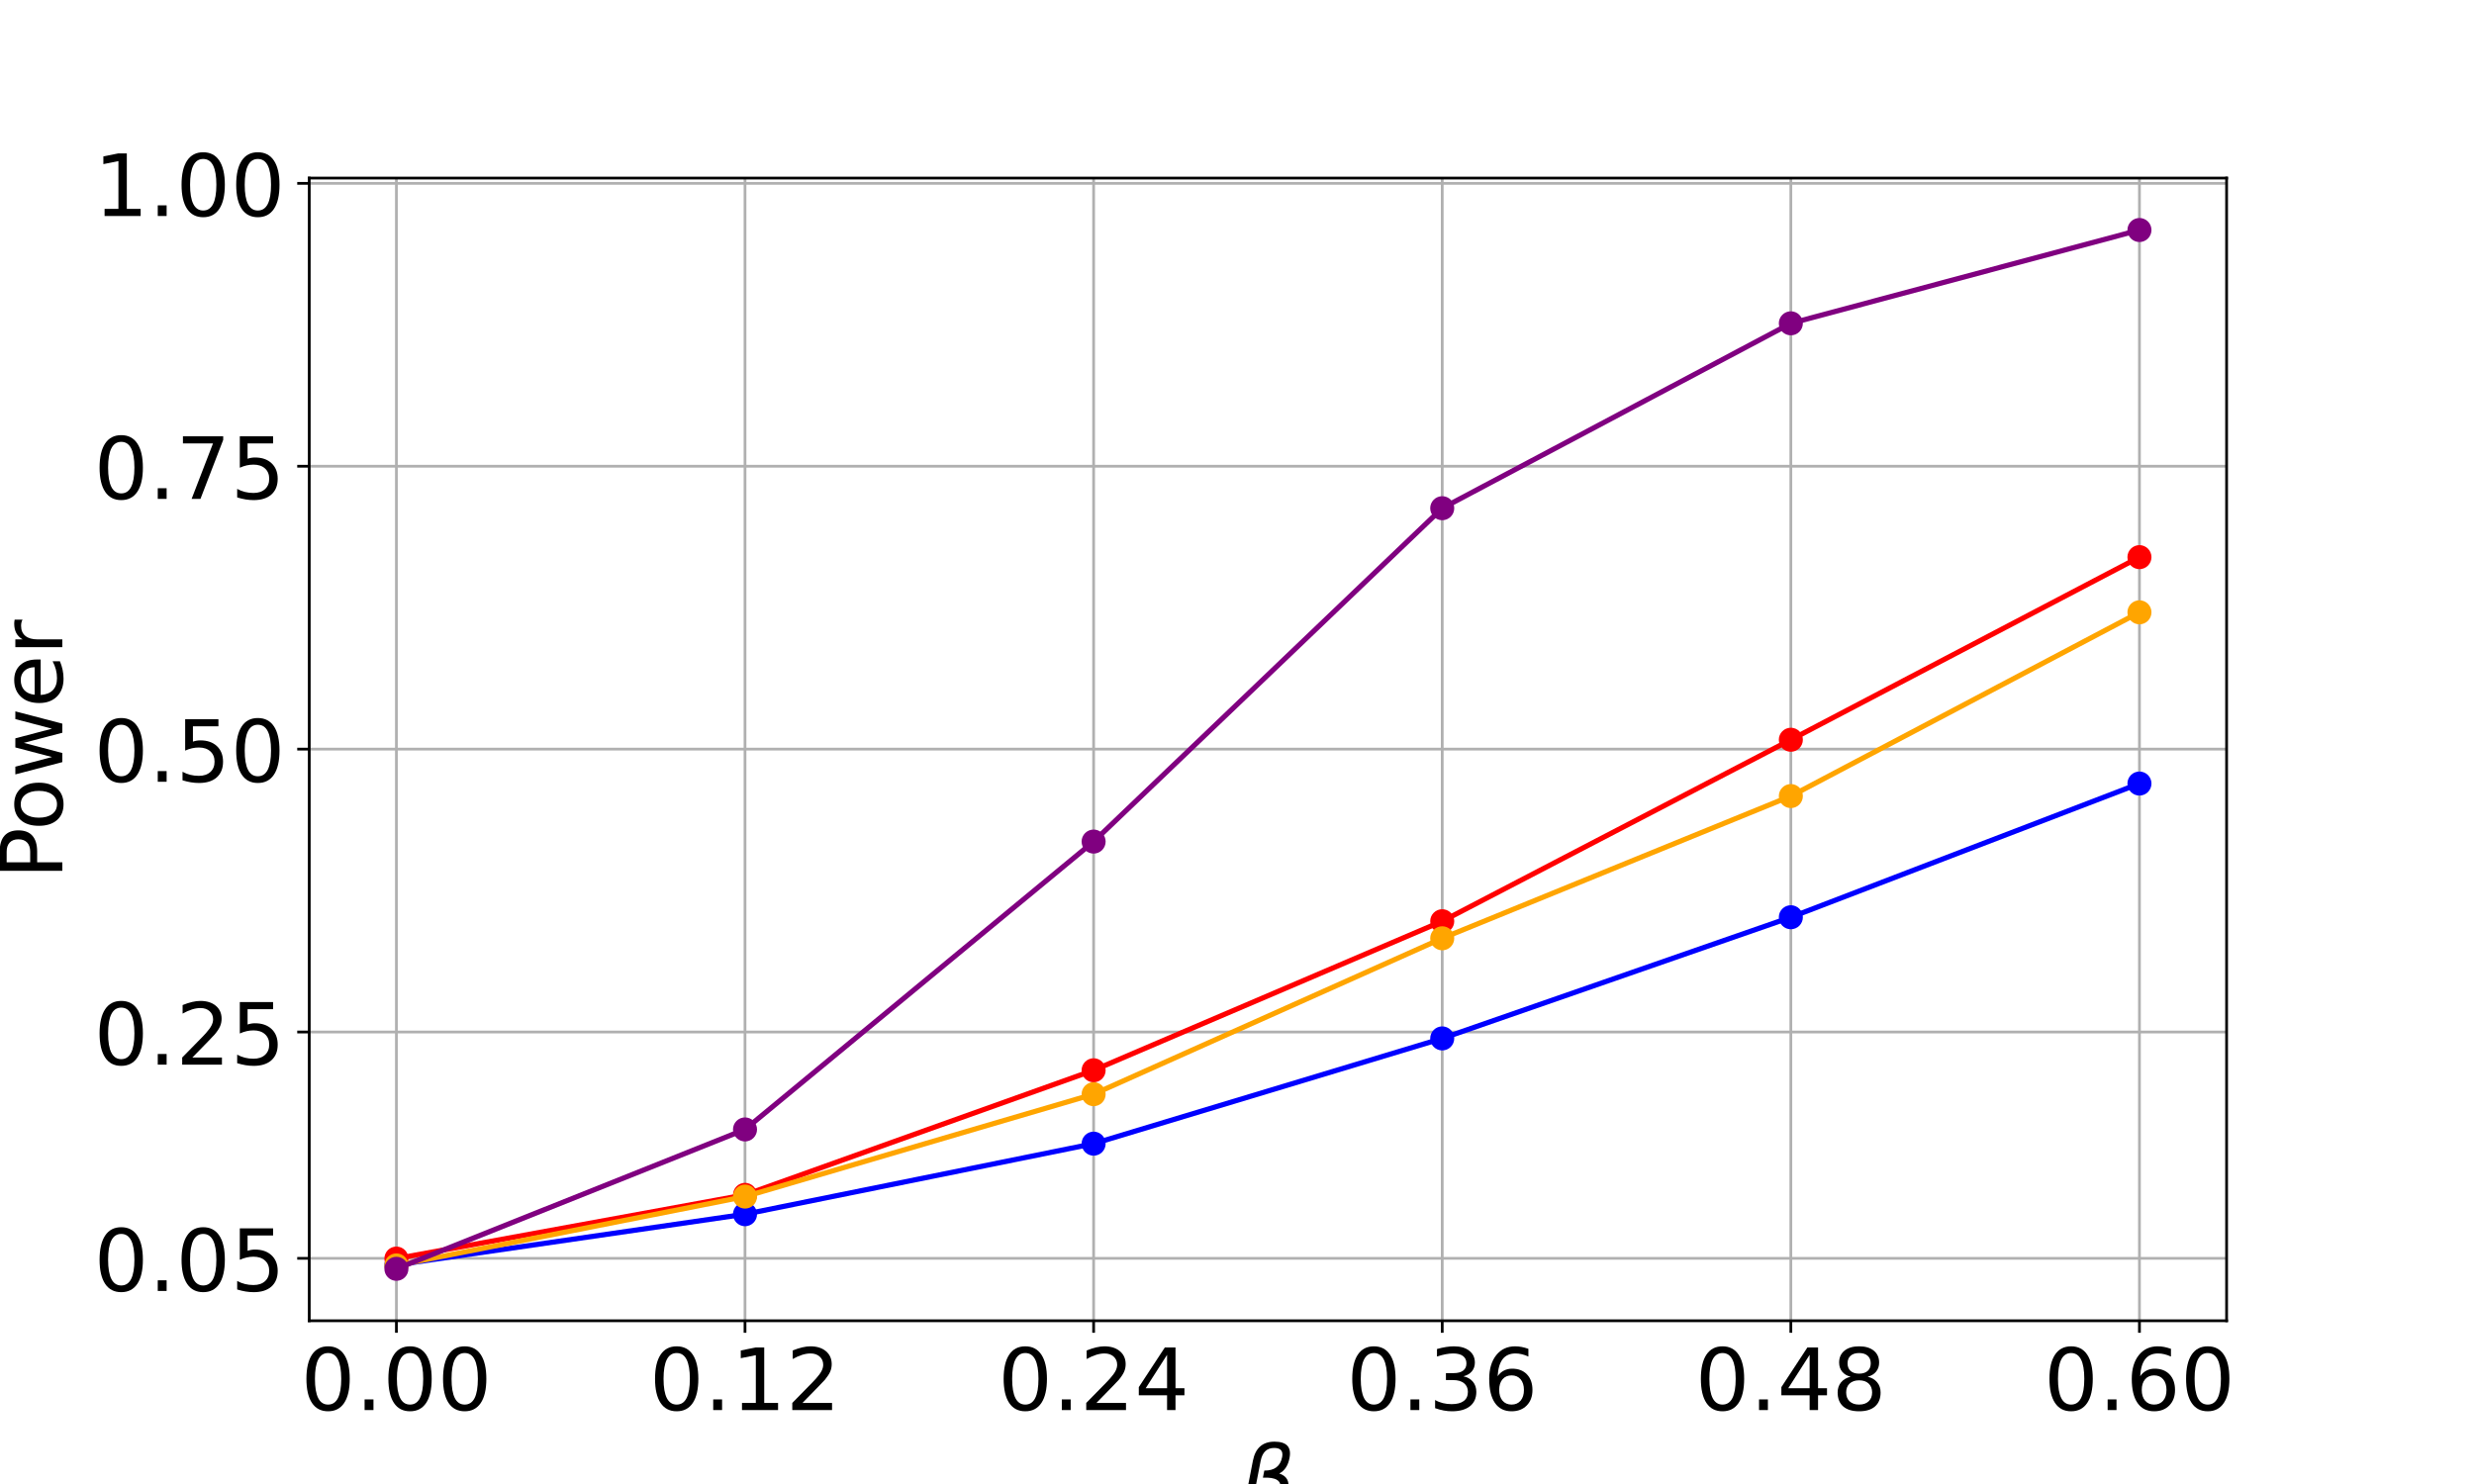
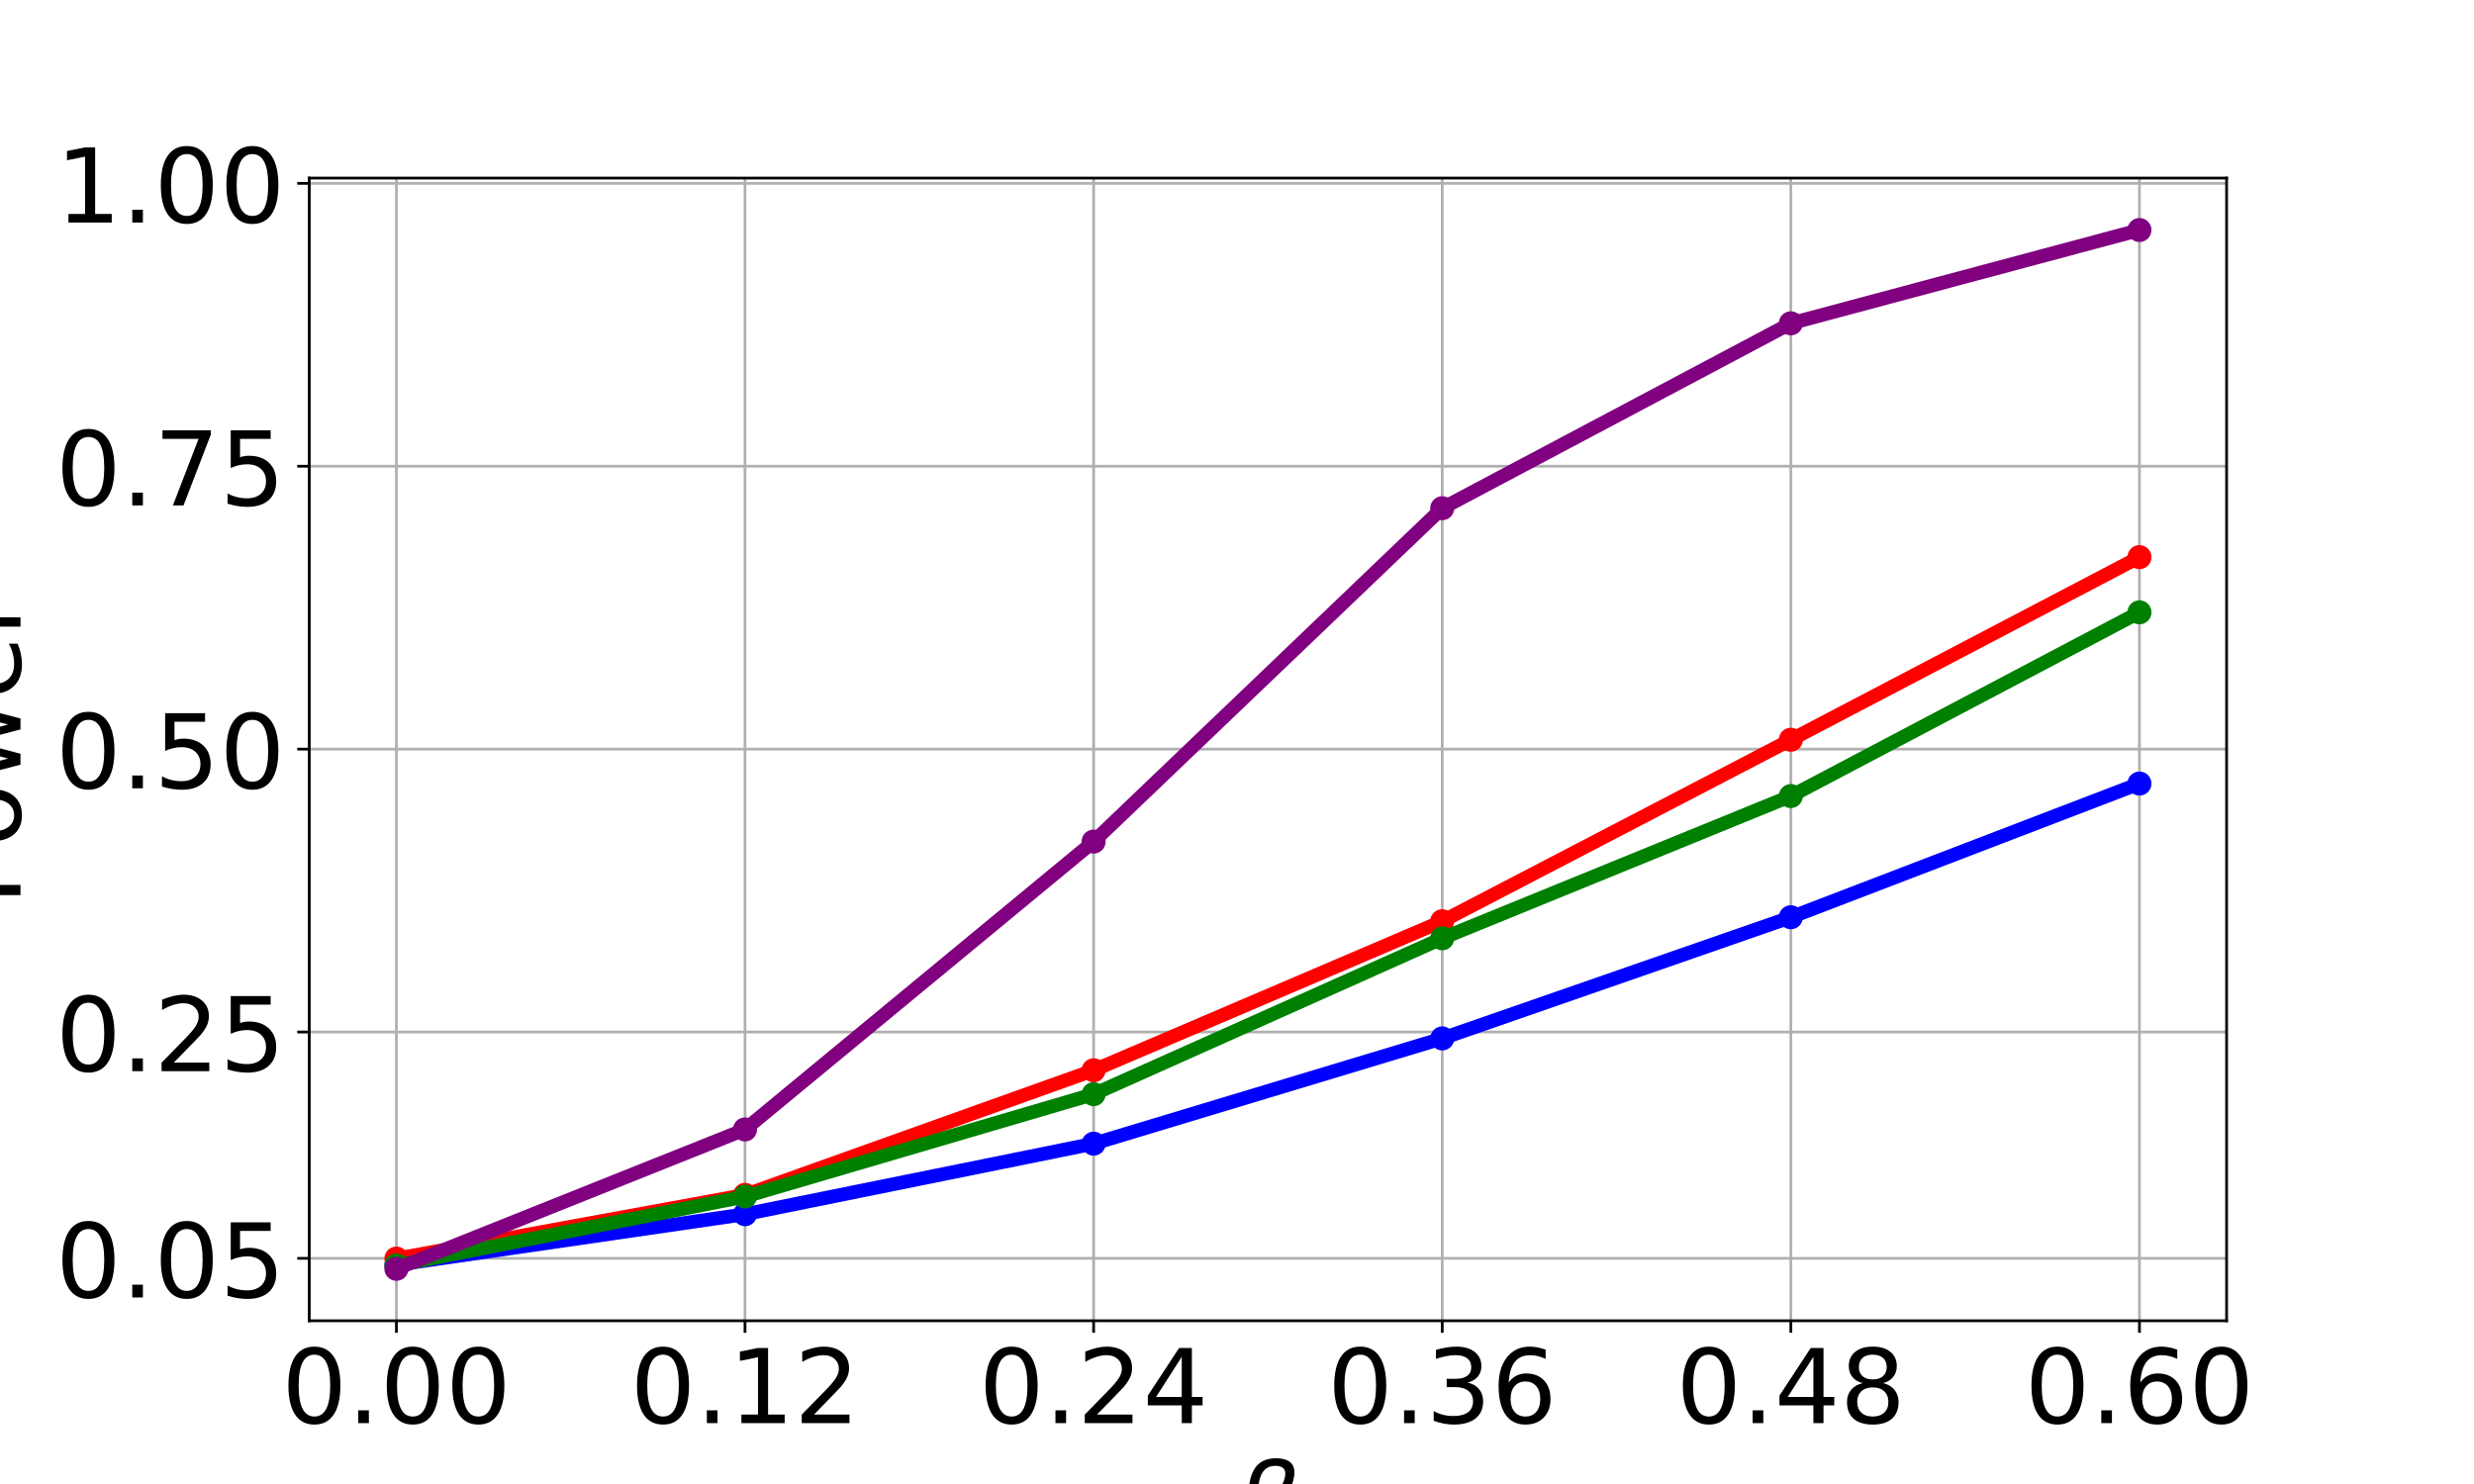
<svg xmlns="http://www.w3.org/2000/svg" xmlns:xlink="http://www.w3.org/1999/xlink" width="720pt" height="432pt" viewBox="0 0 720 432" version="1.1">
  <defs>
    <style type="text/css">*{stroke-linejoin: round; stroke-linecap: butt}</style>
  </defs>
  <g id="figure_1">
    <g id="patch_1">
      <path d="M 0 432  L 720 432  L 720 0  L 0 0  z " style="fill: #ffffff" />
    </g>
    <g id="axes_1">
      <g id="patch_2">
        <path d="M 90 384.48  L 648 384.48  L 648 51.84  L 90 51.84  z " style="fill: #ffffff" />
      </g>
      <g id="matplotlib.axis_1">
        <g id="xtick_1">
          <g id="line2d_1">
-             <path d="M 115.364 384.48  L 115.364 51.84  " clip-path="url(#p89a160c84f)" style="fill: none; stroke: #b0b0b0; stroke-width: 0.8; stroke-linecap: square" />
+             <path d="M 115.364 384.48  L 115.364 51.84  " clip-path="url(#p33653e7f3c)" style="fill: none; stroke: #b0b0b0; stroke-width: 0.8; stroke-linecap: square" />
          </g>
          <g id="line2d_2">
            <defs>
-               <path id="mc1a76055fd" d="M 0 0  L 0 3.5  " style="stroke: #000000; stroke-width: 0.8" />
+               <path id="m1dc0905511" d="M 0 0  L 0 3.5  " style="stroke: #000000; stroke-width: 0.8" />
            </defs>
            <g>
-               <use xlink:href="#mc1a76055fd" x="115.364" y="384.48" style="stroke: #000000; stroke-width: 0.8" />
+               <use xlink:href="#m1dc0905511" x="115.364" y="384.48" style="stroke: #000000; stroke-width: 0.8" />
            </g>
          </g>
          <g id="text_1">
-             <g transform="translate(87.5316 410.4761) scale(0.25 -0.25)">
+             <g transform="translate(81.9652 414.2753) scale(0.3 -0.3)">
              <defs>
                <path id="DejaVuSans-30" d="M 2034 4250  Q 1547 4250 1301 3770  Q 1056 3291 1056 2328  Q 1056 1369 1301 889  Q 1547 409 2034 409  Q 2525 409 2770 889  Q 3016 1369 3016 2328  Q 3016 3291 2770 3770  Q 2525 4250 2034 4250  z M 2034 4750  Q 2819 4750 3233 4129  Q 3647 3509 3647 2328  Q 3647 1150 3233 529  Q 2819 -91 2034 -91  Q 1250 -91 836 529  Q 422 1150 422 2328  Q 422 3509 836 4129  Q 1250 4750 2034 4750  z " transform="scale(0.015625)" />
                <path id="DejaVuSans-2e" d="M 684 794  L 1344 794  L 1344 0  L 684 0  L 684 794  z " transform="scale(0.015625)" />
              </defs>
              <use xlink:href="#DejaVuSans-30" />
              <use xlink:href="#DejaVuSans-2e" x="63.623" />
              <use xlink:href="#DejaVuSans-30" x="95.41" />
              <use xlink:href="#DejaVuSans-30" x="159.033" />
            </g>
          </g>
        </g>
        <g id="xtick_2">
          <g id="line2d_3">
-             <path d="M 216.818 384.48  L 216.818 51.84  " clip-path="url(#p89a160c84f)" style="fill: none; stroke: #b0b0b0; stroke-width: 0.8; stroke-linecap: square" />
+             <path d="M 216.818 384.48  L 216.818 51.84  " clip-path="url(#p33653e7f3c)" style="fill: none; stroke: #b0b0b0; stroke-width: 0.8; stroke-linecap: square" />
          </g>
          <g id="line2d_4">
            <g>
-               <use xlink:href="#mc1a76055fd" x="216.818" y="384.48" style="stroke: #000000; stroke-width: 0.8" />
+               <use xlink:href="#m1dc0905511" x="216.818" y="384.48" style="stroke: #000000; stroke-width: 0.8" />
            </g>
          </g>
          <g id="text_2">
-             <g transform="translate(188.9862 410.4761) scale(0.25 -0.25)">
+             <g transform="translate(183.4197 414.2753) scale(0.3 -0.3)">
              <defs>
                <path id="DejaVuSans-31" d="M 794 531  L 1825 531  L 1825 4091  L 703 3866  L 703 4441  L 1819 4666  L 2450 4666  L 2450 531  L 3481 531  L 3481 0  L 794 0  L 794 531  z " transform="scale(0.015625)" />
                <path id="DejaVuSans-32" d="M 1228 531  L 3431 531  L 3431 0  L 469 0  L 469 531  Q 828 903 1448 1529  Q 2069 2156 2228 2338  Q 2531 2678 2651 2914  Q 2772 3150 2772 3378  Q 2772 3750 2511 3984  Q 2250 4219 1831 4219  Q 1534 4219 1204 4116  Q 875 4013 500 3803  L 500 4441  Q 881 4594 1212 4672  Q 1544 4750 1819 4750  Q 2544 4750 2975 4387  Q 3406 4025 3406 3419  Q 3406 3131 3298 2873  Q 3191 2616 2906 2266  Q 2828 2175 2409 1742  Q 1991 1309 1228 531  z " transform="scale(0.015625)" />
              </defs>
              <use xlink:href="#DejaVuSans-30" />
              <use xlink:href="#DejaVuSans-2e" x="63.623" />
              <use xlink:href="#DejaVuSans-31" x="95.41" />
              <use xlink:href="#DejaVuSans-32" x="159.033" />
            </g>
          </g>
        </g>
        <g id="xtick_3">
          <g id="line2d_5">
-             <path d="M 318.273 384.48  L 318.273 51.84  " clip-path="url(#p89a160c84f)" style="fill: none; stroke: #b0b0b0; stroke-width: 0.8; stroke-linecap: square" />
+             <path d="M 318.273 384.48  L 318.273 51.84  " clip-path="url(#p33653e7f3c)" style="fill: none; stroke: #b0b0b0; stroke-width: 0.8; stroke-linecap: square" />
          </g>
          <g id="line2d_6">
            <g>
-               <use xlink:href="#mc1a76055fd" x="318.273" y="384.48" style="stroke: #000000; stroke-width: 0.8" />
+               <use xlink:href="#m1dc0905511" x="318.273" y="384.48" style="stroke: #000000; stroke-width: 0.8" />
            </g>
          </g>
          <g id="text_3">
-             <g transform="translate(290.4407 410.4761) scale(0.25 -0.25)">
+             <g transform="translate(284.8743 414.2753) scale(0.3 -0.3)">
              <defs>
                <path id="DejaVuSans-34" d="M 2419 4116  L 825 1625  L 2419 1625  L 2419 4116  z M 2253 4666  L 3047 4666  L 3047 1625  L 3713 1625  L 3713 1100  L 3047 1100  L 3047 0  L 2419 0  L 2419 1100  L 313 1100  L 313 1709  L 2253 4666  z " transform="scale(0.015625)" />
              </defs>
              <use xlink:href="#DejaVuSans-30" />
              <use xlink:href="#DejaVuSans-2e" x="63.623" />
              <use xlink:href="#DejaVuSans-32" x="95.41" />
              <use xlink:href="#DejaVuSans-34" x="159.033" />
            </g>
          </g>
        </g>
        <g id="xtick_4">
          <g id="line2d_7">
-             <path d="M 419.727 384.48  L 419.727 51.84  " clip-path="url(#p89a160c84f)" style="fill: none; stroke: #b0b0b0; stroke-width: 0.8; stroke-linecap: square" />
+             <path d="M 419.727 384.48  L 419.727 51.84  " clip-path="url(#p33653e7f3c)" style="fill: none; stroke: #b0b0b0; stroke-width: 0.8; stroke-linecap: square" />
          </g>
          <g id="line2d_8">
            <g>
-               <use xlink:href="#mc1a76055fd" x="419.727" y="384.48" style="stroke: #000000; stroke-width: 0.8" />
+               <use xlink:href="#m1dc0905511" x="419.727" y="384.48" style="stroke: #000000; stroke-width: 0.8" />
            </g>
          </g>
          <g id="text_4">
-             <g transform="translate(391.8952 410.4761) scale(0.25 -0.25)">
+             <g transform="translate(386.3288 414.2753) scale(0.3 -0.3)">
              <defs>
                <path id="DejaVuSans-33" d="M 2597 2516  Q 3050 2419 3304 2112  Q 3559 1806 3559 1356  Q 3559 666 3084 287  Q 2609 -91 1734 -91  Q 1441 -91 1130 -33  Q 819 25 488 141  L 488 750  Q 750 597 1062 519  Q 1375 441 1716 441  Q 2309 441 2620 675  Q 2931 909 2931 1356  Q 2931 1769 2642 2001  Q 2353 2234 1838 2234  L 1294 2234  L 1294 2753  L 1863 2753  Q 2328 2753 2575 2939  Q 2822 3125 2822 3475  Q 2822 3834 2567 4026  Q 2313 4219 1838 4219  Q 1578 4219 1281 4162  Q 984 4106 628 3988  L 628 4550  Q 988 4650 1302 4700  Q 1616 4750 1894 4750  Q 2613 4750 3031 4423  Q 3450 4097 3450 3541  Q 3450 3153 3228 2886  Q 3006 2619 2597 2516  z " transform="scale(0.015625)" />
                <path id="DejaVuSans-36" d="M 2113 2584  Q 1688 2584 1439 2293  Q 1191 2003 1191 1497  Q 1191 994 1439 701  Q 1688 409 2113 409  Q 2538 409 2786 701  Q 3034 994 3034 1497  Q 3034 2003 2786 2293  Q 2538 2584 2113 2584  z M 3366 4563  L 3366 3988  Q 3128 4100 2886 4159  Q 2644 4219 2406 4219  Q 1781 4219 1451 3797  Q 1122 3375 1075 2522  Q 1259 2794 1537 2939  Q 1816 3084 2150 3084  Q 2853 3084 3261 2657  Q 3669 2231 3669 1497  Q 3669 778 3244 343  Q 2819 -91 2113 -91  Q 1303 -91 875 529  Q 447 1150 447 2328  Q 447 3434 972 4092  Q 1497 4750 2381 4750  Q 2619 4750 2861 4703  Q 3103 4656 3366 4563  z " transform="scale(0.015625)" />
              </defs>
              <use xlink:href="#DejaVuSans-30" />
              <use xlink:href="#DejaVuSans-2e" x="63.623" />
              <use xlink:href="#DejaVuSans-33" x="95.41" />
              <use xlink:href="#DejaVuSans-36" x="159.033" />
            </g>
          </g>
        </g>
        <g id="xtick_5">
          <g id="line2d_9">
-             <path d="M 521.182 384.48  L 521.182 51.84  " clip-path="url(#p89a160c84f)" style="fill: none; stroke: #b0b0b0; stroke-width: 0.8; stroke-linecap: square" />
+             <path d="M 521.182 384.48  L 521.182 51.84  " clip-path="url(#p33653e7f3c)" style="fill: none; stroke: #b0b0b0; stroke-width: 0.8; stroke-linecap: square" />
          </g>
          <g id="line2d_10">
            <g>
-               <use xlink:href="#mc1a76055fd" x="521.182" y="384.48" style="stroke: #000000; stroke-width: 0.8" />
+               <use xlink:href="#m1dc0905511" x="521.182" y="384.48" style="stroke: #000000; stroke-width: 0.8" />
            </g>
          </g>
          <g id="text_5">
-             <g transform="translate(493.3498 410.4761) scale(0.25 -0.25)">
+             <g transform="translate(487.7834 414.2753) scale(0.3 -0.3)">
              <defs>
                <path id="DejaVuSans-38" d="M 2034 2216  Q 1584 2216 1326 1975  Q 1069 1734 1069 1313  Q 1069 891 1326 650  Q 1584 409 2034 409  Q 2484 409 2743 651  Q 3003 894 3003 1313  Q 3003 1734 2745 1975  Q 2488 2216 2034 2216  z M 1403 2484  Q 997 2584 770 2862  Q 544 3141 544 3541  Q 544 4100 942 4425  Q 1341 4750 2034 4750  Q 2731 4750 3128 4425  Q 3525 4100 3525 3541  Q 3525 3141 3298 2862  Q 3072 2584 2669 2484  Q 3125 2378 3379 2068  Q 3634 1759 3634 1313  Q 3634 634 3220 271  Q 2806 -91 2034 -91  Q 1263 -91 848 271  Q 434 634 434 1313  Q 434 1759 690 2068  Q 947 2378 1403 2484  z M 1172 3481  Q 1172 3119 1398 2916  Q 1625 2713 2034 2713  Q 2441 2713 2670 2916  Q 2900 3119 2900 3481  Q 2900 3844 2670 4047  Q 2441 4250 2034 4250  Q 1625 4250 1398 4047  Q 1172 3844 1172 3481  z " transform="scale(0.015625)" />
              </defs>
              <use xlink:href="#DejaVuSans-30" />
              <use xlink:href="#DejaVuSans-2e" x="63.623" />
              <use xlink:href="#DejaVuSans-34" x="95.41" />
              <use xlink:href="#DejaVuSans-38" x="159.033" />
            </g>
          </g>
        </g>
        <g id="xtick_6">
          <g id="line2d_11">
-             <path d="M 622.636 384.48  L 622.636 51.84  " clip-path="url(#p89a160c84f)" style="fill: none; stroke: #b0b0b0; stroke-width: 0.8; stroke-linecap: square" />
+             <path d="M 622.636 384.48  L 622.636 51.84  " clip-path="url(#p33653e7f3c)" style="fill: none; stroke: #b0b0b0; stroke-width: 0.8; stroke-linecap: square" />
          </g>
          <g id="line2d_12">
            <g>
-               <use xlink:href="#mc1a76055fd" x="622.636" y="384.48" style="stroke: #000000; stroke-width: 0.8" />
+               <use xlink:href="#m1dc0905511" x="622.636" y="384.48" style="stroke: #000000; stroke-width: 0.8" />
            </g>
          </g>
          <g id="text_6">
-             <g transform="translate(594.8043 410.4761) scale(0.25 -0.25)">
+             <g transform="translate(589.2379 414.2753) scale(0.3 -0.3)">
              <use xlink:href="#DejaVuSans-30" />
              <use xlink:href="#DejaVuSans-2e" x="63.623" />
              <use xlink:href="#DejaVuSans-36" x="95.41" />
              <use xlink:href="#DejaVuSans-30" x="159.033" />
            </g>
          </g>
        </g>
        <g id="text_7">
-           <g transform="translate(361 438.9253) scale(0.25 -0.25)">
+           <g transform="translate(359.4 447.6144) scale(0.3 -0.3)">
            <defs>
              <path id="DejaVuSans-Oblique-3b2" d="M 872 216  L 572 -1331  L -6 -1331  L 928 3478  Q 1206 4903 2538 4903  Q 3888 4903 3659 3700  Q 3503 2844 2894 2531  Q 3713 2250 3553 1416  Q 3272 -69 1759 -66  Q 1097 -63 872 216  z M 1019 966  Q 1259 422 1875 425  Q 2775 425 2966 1406  Q 3138 2288 1675 2219  L 1778 2750  Q 2909 2731 3106 3750  Q 3241 4438 2509 4434  Q 1691 4434 1503 3459  L 1019 966  z " transform="scale(0.015625)" />
            </defs>
            <use xlink:href="#DejaVuSans-Oblique-3b2" transform="translate(0 0.390625)" />
          </g>
        </g>
      </g>
      <g id="matplotlib.axis_2">
        <g id="ytick_1">
          <g id="line2d_13">
-             <path d="M 90 300.426  L 648 300.426  " clip-path="url(#p89a160c84f)" style="fill: none; stroke: #b0b0b0; stroke-width: 0.8; stroke-linecap: square" />
+             <path d="M 90 300.426  L 648 300.426  " clip-path="url(#p33653e7f3c)" style="fill: none; stroke: #b0b0b0; stroke-width: 0.8; stroke-linecap: square" />
          </g>
          <g id="line2d_14">
            <defs>
-               <path id="m98e0fdb7bf" d="M 0 0  L -3.5 0  " style="stroke: #000000; stroke-width: 0.8" />
+               <path id="m7a23d8d7e8" d="M 0 0  L -3.5 0  " style="stroke: #000000; stroke-width: 0.8" />
            </defs>
            <g>
-               <use xlink:href="#m98e0fdb7bf" x="90" y="300.426" style="stroke: #000000; stroke-width: 0.8" />
+               <use xlink:href="#m7a23d8d7e8" x="90" y="300.426" style="stroke: #000000; stroke-width: 0.8" />
            </g>
          </g>
          <g id="text_8">
-             <g transform="translate(27.33594 309.9238) scale(0.25 -0.25)">
+             <g transform="translate(16.20312 311.8234) scale(0.3 -0.3)">
              <defs>
                <path id="DejaVuSans-35" d="M 691 4666  L 3169 4666  L 3169 4134  L 1269 4134  L 1269 2991  Q 1406 3038 1543 3061  Q 1681 3084 1819 3084  Q 2600 3084 3056 2656  Q 3513 2228 3513 1497  Q 3513 744 3044 326  Q 2575 -91 1722 -91  Q 1428 -91 1123 -41  Q 819 9 494 109  L 494 744  Q 775 591 1075 516  Q 1375 441 1709 441  Q 2250 441 2565 725  Q 2881 1009 2881 1497  Q 2881 1984 2565 2268  Q 2250 2553 1709 2553  Q 1456 2553 1204 2497  Q 953 2441 691 2322  L 691 4666  z " transform="scale(0.015625)" />
              </defs>
              <use xlink:href="#DejaVuSans-30" />
              <use xlink:href="#DejaVuSans-2e" x="63.623" />
              <use xlink:href="#DejaVuSans-32" x="95.41" />
              <use xlink:href="#DejaVuSans-35" x="159.033" />
            </g>
          </g>
        </g>
        <g id="ytick_2">
          <g id="line2d_15">
-             <path d="M 90 218.077  L 648 218.077  " clip-path="url(#p89a160c84f)" style="fill: none; stroke: #b0b0b0; stroke-width: 0.8; stroke-linecap: square" />
+             <path d="M 90 218.077  L 648 218.077  " clip-path="url(#p33653e7f3c)" style="fill: none; stroke: #b0b0b0; stroke-width: 0.8; stroke-linecap: square" />
          </g>
          <g id="line2d_16">
            <g>
-               <use xlink:href="#m98e0fdb7bf" x="90" y="218.077" style="stroke: #000000; stroke-width: 0.8" />
+               <use xlink:href="#m7a23d8d7e8" x="90" y="218.077" style="stroke: #000000; stroke-width: 0.8" />
            </g>
          </g>
          <g id="text_9">
-             <g transform="translate(27.33594 227.5752) scale(0.25 -0.25)">
+             <g transform="translate(16.20312 229.4749) scale(0.3 -0.3)">
              <use xlink:href="#DejaVuSans-30" />
              <use xlink:href="#DejaVuSans-2e" x="63.623" />
              <use xlink:href="#DejaVuSans-35" x="95.41" />
              <use xlink:href="#DejaVuSans-30" x="159.033" />
            </g>
          </g>
        </g>
        <g id="ytick_3">
          <g id="line2d_17">
-             <path d="M 90 135.729  L 648 135.729  " clip-path="url(#p89a160c84f)" style="fill: none; stroke: #b0b0b0; stroke-width: 0.8; stroke-linecap: square" />
+             <path d="M 90 135.729  L 648 135.729  " clip-path="url(#p33653e7f3c)" style="fill: none; stroke: #b0b0b0; stroke-width: 0.8; stroke-linecap: square" />
          </g>
          <g id="line2d_18">
            <g>
-               <use xlink:href="#m98e0fdb7bf" x="90" y="135.729" style="stroke: #000000; stroke-width: 0.8" />
+               <use xlink:href="#m7a23d8d7e8" x="90" y="135.729" style="stroke: #000000; stroke-width: 0.8" />
            </g>
          </g>
          <g id="text_10">
-             <g transform="translate(27.33594 145.2267) scale(0.25 -0.25)">
+             <g transform="translate(16.20312 147.1263) scale(0.3 -0.3)">
              <defs>
                <path id="DejaVuSans-37" d="M 525 4666  L 3525 4666  L 3525 4397  L 1831 0  L 1172 0  L 2766 4134  L 525 4134  L 525 4666  z " transform="scale(0.015625)" />
              </defs>
              <use xlink:href="#DejaVuSans-30" />
              <use xlink:href="#DejaVuSans-2e" x="63.623" />
              <use xlink:href="#DejaVuSans-37" x="95.41" />
              <use xlink:href="#DejaVuSans-35" x="159.033" />
            </g>
          </g>
        </g>
        <g id="ytick_4">
          <g id="line2d_19">
-             <path d="M 90 53.38  L 648 53.38  " clip-path="url(#p89a160c84f)" style="fill: none; stroke: #b0b0b0; stroke-width: 0.8; stroke-linecap: square" />
+             <path d="M 90 53.38  L 648 53.38  " clip-path="url(#p33653e7f3c)" style="fill: none; stroke: #b0b0b0; stroke-width: 0.8; stroke-linecap: square" />
          </g>
          <g id="line2d_20">
            <g>
-               <use xlink:href="#m98e0fdb7bf" x="90" y="53.38" style="stroke: #000000; stroke-width: 0.8" />
+               <use xlink:href="#m7a23d8d7e8" x="90" y="53.38" style="stroke: #000000; stroke-width: 0.8" />
            </g>
          </g>
          <g id="text_11">
-             <g transform="translate(27.33594 62.8782) scale(0.25 -0.25)">
+             <g transform="translate(16.20312 64.77781) scale(0.3 -0.3)">
              <use xlink:href="#DejaVuSans-31" />
              <use xlink:href="#DejaVuSans-2e" x="63.623" />
              <use xlink:href="#DejaVuSans-30" x="95.41" />
              <use xlink:href="#DejaVuSans-30" x="159.033" />
            </g>
          </g>
        </g>
        <g id="ytick_5">
          <g id="line2d_21">
-             <path d="M 90 366.305  L 648 366.305  " clip-path="url(#p89a160c84f)" style="fill: none; stroke: #b0b0b0; stroke-width: 0.8; stroke-linecap: square" />
+             <path d="M 90 366.305  L 648 366.305  " clip-path="url(#p33653e7f3c)" style="fill: none; stroke: #b0b0b0; stroke-width: 0.8; stroke-linecap: square" />
          </g>
          <g id="line2d_22">
            <g>
-               <use xlink:href="#m98e0fdb7bf" x="90" y="366.305" style="stroke: #000000; stroke-width: 0.8" />
+               <use xlink:href="#m7a23d8d7e8" x="90" y="366.305" style="stroke: #000000; stroke-width: 0.8" />
            </g>
          </g>
          <g id="text_12">
-             <g transform="translate(27.33594 375.8026) scale(0.25 -0.25)">
+             <g transform="translate(16.20312 377.7022) scale(0.3 -0.3)">
              <use xlink:href="#DejaVuSans-30" />
              <use xlink:href="#DejaVuSans-2e" x="63.623" />
              <use xlink:href="#DejaVuSans-30" x="95.41" />
              <use xlink:href="#DejaVuSans-35" x="159.033" />
            </g>
          </g>
        </g>
        <g id="text_13">
-           <g transform="translate(18.13672 255.9452) rotate(-90) scale(0.25 -0.25)">
+           <g transform="translate(5.964062 263.5022) rotate(-90) scale(0.3 -0.3)">
            <defs>
              <path id="DejaVuSans-50" d="M 1259 4147  L 1259 2394  L 2053 2394  Q 2494 2394 2734 2622  Q 2975 2850 2975 3272  Q 2975 3691 2734 3919  Q 2494 4147 2053 4147  L 1259 4147  z M 628 4666  L 2053 4666  Q 2838 4666 3239 4311  Q 3641 3956 3641 3272  Q 3641 2581 3239 2228  Q 2838 1875 2053 1875  L 1259 1875  L 1259 0  L 628 0  L 628 4666  z " transform="scale(0.015625)" />
              <path id="DejaVuSans-6f" d="M 1959 3097  Q 1497 3097 1228 2736  Q 959 2375 959 1747  Q 959 1119 1226 758  Q 1494 397 1959 397  Q 2419 397 2687 759  Q 2956 1122 2956 1747  Q 2956 2369 2687 2733  Q 2419 3097 1959 3097  z M 1959 3584  Q 2709 3584 3137 3096  Q 3566 2609 3566 1747  Q 3566 888 3137 398  Q 2709 -91 1959 -91  Q 1206 -91 779 398  Q 353 888 353 1747  Q 353 2609 779 3096  Q 1206 3584 1959 3584  z " transform="scale(0.015625)" />
              <path id="DejaVuSans-77" d="M 269 3500  L 844 3500  L 1563 769  L 2278 3500  L 2956 3500  L 3675 769  L 4391 3500  L 4966 3500  L 4050 0  L 3372 0  L 2619 2869  L 1863 0  L 1184 0  L 269 3500  z " transform="scale(0.015625)" />
              <path id="DejaVuSans-65" d="M 3597 1894  L 3597 1613  L 953 1613  Q 991 1019 1311 708  Q 1631 397 2203 397  Q 2534 397 2845 478  Q 3156 559 3463 722  L 3463 178  Q 3153 47 2828 -22  Q 2503 -91 2169 -91  Q 1331 -91 842 396  Q 353 884 353 1716  Q 353 2575 817 3079  Q 1281 3584 2069 3584  Q 2775 3584 3186 3129  Q 3597 2675 3597 1894  z M 3022 2063  Q 3016 2534 2758 2815  Q 2500 3097 2075 3097  Q 1594 3097 1305 2825  Q 1016 2553 972 2059  L 3022 2063  z " transform="scale(0.015625)" />
              <path id="DejaVuSans-72" d="M 2631 2963  Q 2534 3019 2420 3045  Q 2306 3072 2169 3072  Q 1681 3072 1420 2755  Q 1159 2438 1159 1844  L 1159 0  L 581 0  L 581 3500  L 1159 3500  L 1159 2956  Q 1341 3275 1631 3429  Q 1922 3584 2338 3584  Q 2397 3584 2469 3576  Q 2541 3569 2628 3553  L 2631 2963  z " transform="scale(0.015625)" />
            </defs>
            <use xlink:href="#DejaVuSans-50" />
            <use xlink:href="#DejaVuSans-6f" x="56.678" />
            <use xlink:href="#DejaVuSans-77" x="117.859" />
            <use xlink:href="#DejaVuSans-65" x="199.646" />
            <use xlink:href="#DejaVuSans-72" x="261.17" />
          </g>
        </g>
      </g>
      <g id="line2d_23">
-         <path d="M 115.364 368.201  L 216.818 353.462  L 318.273 332.926  L 419.727 302.289  L 521.182 267.014  L 622.636 228.096  " clip-path="url(#p89a160c84f)" style="fill: none; stroke: #0000ff; stroke-width: 1.5; stroke-linecap: square" />
+         <path d="M 115.364 368.201  L 216.818 353.462  L 318.273 332.926  L 419.727 302.289  L 521.182 267.014  L 622.636 228.096  " clip-path="url(#p33653e7f3c)" style="fill: none; stroke: #0000ff; stroke-width: 4; stroke-linecap: square" />
        <defs>
-           <path id="m575066d5f8" d="M 0 3  C 0.796 3 1.559 2.684 2.121 2.121  C 2.684 1.559 3 0.796 3 0  C 3 -0.796 2.684 -1.559 2.121 -2.121  C 1.559 -2.684 0.796 -3 0 -3  C -0.796 -3 -1.559 -2.684 -2.121 -2.121  C -2.684 -1.559 -3 -0.796 -3 0  C -3 0.796 -2.684 1.559 -2.121 2.121  C -1.559 2.684 -0.796 3 0 3  z " style="stroke: #0000ff" />
+           <path id="m9dc13ab843" d="M 0 3  C 0.796 3 1.559 2.684 2.121 2.121  C 2.684 1.559 3 0.796 3 0  C 3 -0.796 2.684 -1.559 2.121 -2.121  C 1.559 -2.684 0.796 -3 0 -3  C -0.796 -3 -1.559 -2.684 -2.121 -2.121  C -2.684 -1.559 -3 -0.796 -3 0  C -3 0.796 -2.684 1.559 -2.121 2.121  C -1.559 2.684 -0.796 3 0 3  z " style="stroke: #0000ff" />
        </defs>
-         <g clip-path="url(#p89a160c84f)">
-           <use xlink:href="#m575066d5f8" x="115.364" y="368.201" style="fill: #0000ff; stroke: #0000ff" />
-           <use xlink:href="#m575066d5f8" x="216.818" y="353.462" style="fill: #0000ff; stroke: #0000ff" />
-           <use xlink:href="#m575066d5f8" x="318.273" y="332.926" style="fill: #0000ff; stroke: #0000ff" />
-           <use xlink:href="#m575066d5f8" x="419.727" y="302.289" style="fill: #0000ff; stroke: #0000ff" />
-           <use xlink:href="#m575066d5f8" x="521.182" y="267.014" style="fill: #0000ff; stroke: #0000ff" />
-           <use xlink:href="#m575066d5f8" x="622.636" y="228.096" style="fill: #0000ff; stroke: #0000ff" />
+         <g clip-path="url(#p33653e7f3c)">
+           <use xlink:href="#m9dc13ab843" x="115.364" y="368.201" style="fill: #0000ff; stroke: #0000ff" />
+           <use xlink:href="#m9dc13ab843" x="216.818" y="353.462" style="fill: #0000ff; stroke: #0000ff" />
+           <use xlink:href="#m9dc13ab843" x="318.273" y="332.926" style="fill: #0000ff; stroke: #0000ff" />
+           <use xlink:href="#m9dc13ab843" x="419.727" y="302.289" style="fill: #0000ff; stroke: #0000ff" />
+           <use xlink:href="#m9dc13ab843" x="521.182" y="267.014" style="fill: #0000ff; stroke: #0000ff" />
+           <use xlink:href="#m9dc13ab843" x="622.636" y="228.096" style="fill: #0000ff; stroke: #0000ff" />
        </g>
      </g>
      <g id="line2d_24">
-         <path d="M 115.364 366.379  L 216.818 347.831  L 318.273 311.563  L 419.727 268.174  L 521.182 215.345  L 622.636 162.185  " clip-path="url(#p89a160c84f)" style="fill: none; stroke: #ff0000; stroke-width: 1.5; stroke-linecap: square" />
+         <path d="M 115.364 366.379  L 216.818 347.831  L 318.273 311.563  L 419.727 268.174  L 521.182 215.345  L 622.636 162.185  " clip-path="url(#p33653e7f3c)" style="fill: none; stroke: #ff0000; stroke-width: 4; stroke-linecap: square" />
        <defs>
-           <path id="m49219bd025" d="M 0 3  C 0.796 3 1.559 2.684 2.121 2.121  C 2.684 1.559 3 0.796 3 0  C 3 -0.796 2.684 -1.559 2.121 -2.121  C 1.559 -2.684 0.796 -3 0 -3  C -0.796 -3 -1.559 -2.684 -2.121 -2.121  C -2.684 -1.559 -3 -0.796 -3 0  C -3 0.796 -2.684 1.559 -2.121 2.121  C -1.559 2.684 -0.796 3 0 3  z " style="stroke: #ff0000" />
+           <path id="m4a5af82875" d="M 0 3  C 0.796 3 1.559 2.684 2.121 2.121  C 2.684 1.559 3 0.796 3 0  C 3 -0.796 2.684 -1.559 2.121 -2.121  C 1.559 -2.684 0.796 -3 0 -3  C -0.796 -3 -1.559 -2.684 -2.121 -2.121  C -2.684 -1.559 -3 -0.796 -3 0  C -3 0.796 -2.684 1.559 -2.121 2.121  C -1.559 2.684 -0.796 3 0 3  z " style="stroke: #ff0000" />
        </defs>
-         <g clip-path="url(#p89a160c84f)">
-           <use xlink:href="#m49219bd025" x="115.364" y="366.379" style="fill: #ff0000; stroke: #ff0000" />
-           <use xlink:href="#m49219bd025" x="216.818" y="347.831" style="fill: #ff0000; stroke: #ff0000" />
-           <use xlink:href="#m49219bd025" x="318.273" y="311.563" style="fill: #ff0000; stroke: #ff0000" />
-           <use xlink:href="#m49219bd025" x="419.727" y="268.174" style="fill: #ff0000; stroke: #ff0000" />
-           <use xlink:href="#m49219bd025" x="521.182" y="215.345" style="fill: #ff0000; stroke: #ff0000" />
-           <use xlink:href="#m49219bd025" x="622.636" y="162.185" style="fill: #ff0000; stroke: #ff0000" />
+         <g clip-path="url(#p33653e7f3c)">
+           <use xlink:href="#m4a5af82875" x="115.364" y="366.379" style="fill: #ff0000; stroke: #ff0000" />
+           <use xlink:href="#m4a5af82875" x="216.818" y="347.831" style="fill: #ff0000; stroke: #ff0000" />
+           <use xlink:href="#m4a5af82875" x="318.273" y="311.563" style="fill: #ff0000; stroke: #ff0000" />
+           <use xlink:href="#m4a5af82875" x="419.727" y="268.174" style="fill: #ff0000; stroke: #ff0000" />
+           <use xlink:href="#m4a5af82875" x="521.182" y="215.345" style="fill: #ff0000; stroke: #ff0000" />
+           <use xlink:href="#m4a5af82875" x="622.636" y="162.185" style="fill: #ff0000; stroke: #ff0000" />
        </g>
      </g>
      <g id="line2d_25">
-         <path d="M 115.364 368.366  L 216.818 348.328  L 318.273 318.518  L 419.727 273.142  L 521.182 231.74  L 622.636 178.248  " clip-path="url(#p89a160c84f)" style="fill: none; stroke: #ffa500; stroke-width: 1.5; stroke-linecap: square" />
+         <path d="M 115.364 368.366  L 216.818 348.328  L 318.273 318.518  L 419.727 273.142  L 521.182 231.74  L 622.636 178.248  " clip-path="url(#p33653e7f3c)" style="fill: none; stroke: #008000; stroke-width: 4; stroke-linecap: square" />
        <defs>
-           <path id="m99a8bdc2e6" d="M 0 3  C 0.796 3 1.559 2.684 2.121 2.121  C 2.684 1.559 3 0.796 3 0  C 3 -0.796 2.684 -1.559 2.121 -2.121  C 1.559 -2.684 0.796 -3 0 -3  C -0.796 -3 -1.559 -2.684 -2.121 -2.121  C -2.684 -1.559 -3 -0.796 -3 0  C -3 0.796 -2.684 1.559 -2.121 2.121  C -1.559 2.684 -0.796 3 0 3  z " style="stroke: #ffa500" />
+           <path id="m214c280eaf" d="M 0 3  C 0.796 3 1.559 2.684 2.121 2.121  C 2.684 1.559 3 0.796 3 0  C 3 -0.796 2.684 -1.559 2.121 -2.121  C 1.559 -2.684 0.796 -3 0 -3  C -0.796 -3 -1.559 -2.684 -2.121 -2.121  C -2.684 -1.559 -3 -0.796 -3 0  C -3 0.796 -2.684 1.559 -2.121 2.121  C -1.559 2.684 -0.796 3 0 3  z " style="stroke: #008000" />
        </defs>
-         <g clip-path="url(#p89a160c84f)">
-           <use xlink:href="#m99a8bdc2e6" x="115.364" y="368.366" style="fill: #ffa500; stroke: #ffa500" />
-           <use xlink:href="#m99a8bdc2e6" x="216.818" y="348.328" style="fill: #ffa500; stroke: #ffa500" />
-           <use xlink:href="#m99a8bdc2e6" x="318.273" y="318.518" style="fill: #ffa500; stroke: #ffa500" />
-           <use xlink:href="#m99a8bdc2e6" x="419.727" y="273.142" style="fill: #ffa500; stroke: #ffa500" />
-           <use xlink:href="#m99a8bdc2e6" x="521.182" y="231.74" style="fill: #ffa500; stroke: #ffa500" />
-           <use xlink:href="#m99a8bdc2e6" x="622.636" y="178.248" style="fill: #ffa500; stroke: #ffa500" />
+         <g clip-path="url(#p33653e7f3c)">
+           <use xlink:href="#m214c280eaf" x="115.364" y="368.366" style="fill: #008000; stroke: #008000" />
+           <use xlink:href="#m214c280eaf" x="216.818" y="348.328" style="fill: #008000; stroke: #008000" />
+           <use xlink:href="#m214c280eaf" x="318.273" y="318.518" style="fill: #008000; stroke: #008000" />
+           <use xlink:href="#m214c280eaf" x="419.727" y="273.142" style="fill: #008000; stroke: #008000" />
+           <use xlink:href="#m214c280eaf" x="521.182" y="231.74" style="fill: #008000; stroke: #008000" />
+           <use xlink:href="#m214c280eaf" x="622.636" y="178.248" style="fill: #008000; stroke: #008000" />
        </g>
      </g>
      <g id="line2d_26">
-         <path d="M 115.364 369.36  L 216.818 328.786  L 318.273 244.988  L 419.727 147.942  L 521.182 94.12  L 622.636 66.96  " clip-path="url(#p89a160c84f)" style="fill: none; stroke: #800080; stroke-width: 1.5; stroke-linecap: square" />
+         <path d="M 115.364 369.36  L 216.818 328.786  L 318.273 244.988  L 419.727 147.942  L 521.182 94.12  L 622.636 66.96  " clip-path="url(#p33653e7f3c)" style="fill: none; stroke: #800080; stroke-width: 4; stroke-linecap: square" />
        <defs>
-           <path id="m86d94d4815" d="M 0 3  C 0.796 3 1.559 2.684 2.121 2.121  C 2.684 1.559 3 0.796 3 0  C 3 -0.796 2.684 -1.559 2.121 -2.121  C 1.559 -2.684 0.796 -3 0 -3  C -0.796 -3 -1.559 -2.684 -2.121 -2.121  C -2.684 -1.559 -3 -0.796 -3 0  C -3 0.796 -2.684 1.559 -2.121 2.121  C -1.559 2.684 -0.796 3 0 3  z " style="stroke: #800080" />
+           <path id="m25b0bf9196" d="M 0 3  C 0.796 3 1.559 2.684 2.121 2.121  C 2.684 1.559 3 0.796 3 0  C 3 -0.796 2.684 -1.559 2.121 -2.121  C 1.559 -2.684 0.796 -3 0 -3  C -0.796 -3 -1.559 -2.684 -2.121 -2.121  C -2.684 -1.559 -3 -0.796 -3 0  C -3 0.796 -2.684 1.559 -2.121 2.121  C -1.559 2.684 -0.796 3 0 3  z " style="stroke: #800080" />
        </defs>
-         <g clip-path="url(#p89a160c84f)">
-           <use xlink:href="#m86d94d4815" x="115.364" y="369.36" style="fill: #800080; stroke: #800080" />
-           <use xlink:href="#m86d94d4815" x="216.818" y="328.786" style="fill: #800080; stroke: #800080" />
-           <use xlink:href="#m86d94d4815" x="318.273" y="244.988" style="fill: #800080; stroke: #800080" />
-           <use xlink:href="#m86d94d4815" x="419.727" y="147.942" style="fill: #800080; stroke: #800080" />
-           <use xlink:href="#m86d94d4815" x="521.182" y="94.12" style="fill: #800080; stroke: #800080" />
-           <use xlink:href="#m86d94d4815" x="622.636" y="66.96" style="fill: #800080; stroke: #800080" />
+         <g clip-path="url(#p33653e7f3c)">
+           <use xlink:href="#m25b0bf9196" x="115.364" y="369.36" style="fill: #800080; stroke: #800080" />
+           <use xlink:href="#m25b0bf9196" x="216.818" y="328.786" style="fill: #800080; stroke: #800080" />
+           <use xlink:href="#m25b0bf9196" x="318.273" y="244.988" style="fill: #800080; stroke: #800080" />
+           <use xlink:href="#m25b0bf9196" x="419.727" y="147.942" style="fill: #800080; stroke: #800080" />
+           <use xlink:href="#m25b0bf9196" x="521.182" y="94.12" style="fill: #800080; stroke: #800080" />
+           <use xlink:href="#m25b0bf9196" x="622.636" y="66.96" style="fill: #800080; stroke: #800080" />
        </g>
      </g>
      <g id="patch_3">
        <path d="M 90 384.48  L 90 51.84  " style="fill: none; stroke: #000000; stroke-width: 0.8; stroke-linejoin: miter; stroke-linecap: square" />
      </g>
      <g id="patch_4">
        <path d="M 648 384.48  L 648 51.84  " style="fill: none; stroke: #000000; stroke-width: 0.8; stroke-linejoin: miter; stroke-linecap: square" />
      </g>
      <g id="patch_5">
        <path d="M 90 384.48  L 648 384.48  " style="fill: none; stroke: #000000; stroke-width: 0.8; stroke-linejoin: miter; stroke-linecap: square" />
      </g>
      <g id="patch_6">
        <path d="M 90 51.84  L 648 51.84  " style="fill: none; stroke: #000000; stroke-width: 0.8; stroke-linejoin: miter; stroke-linecap: square" />
      </g>
    </g>
  </g>
  <defs>
-     <clipPath id="p89a160c84f">
+     <clipPath id="p33653e7f3c">
      <rect x="90" y="51.84" width="558" height="332.64" />
    </clipPath>
  </defs>
</svg>
